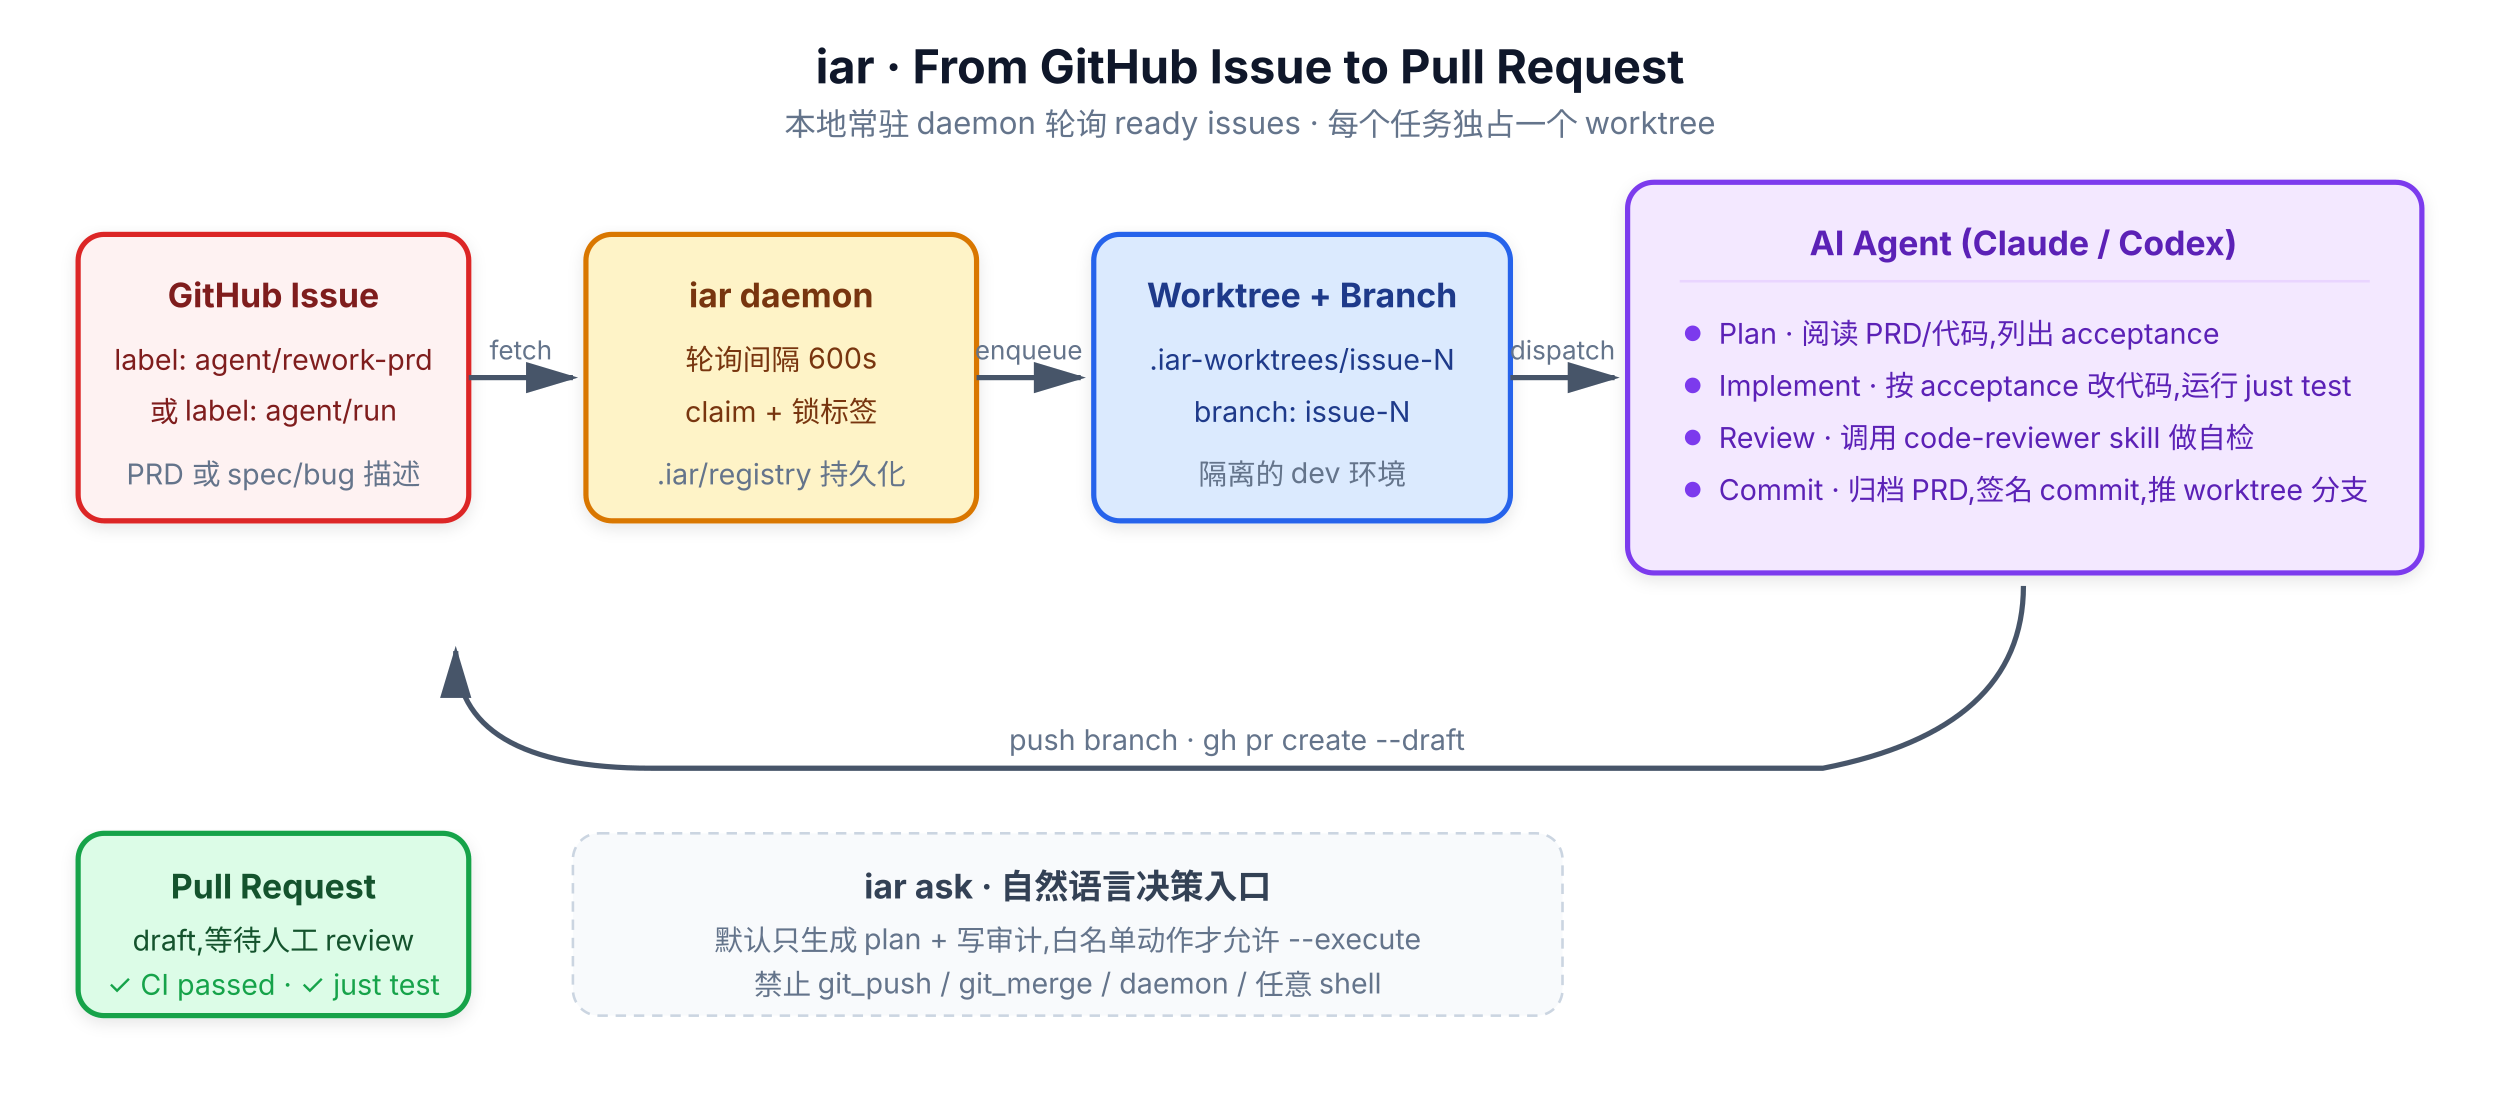
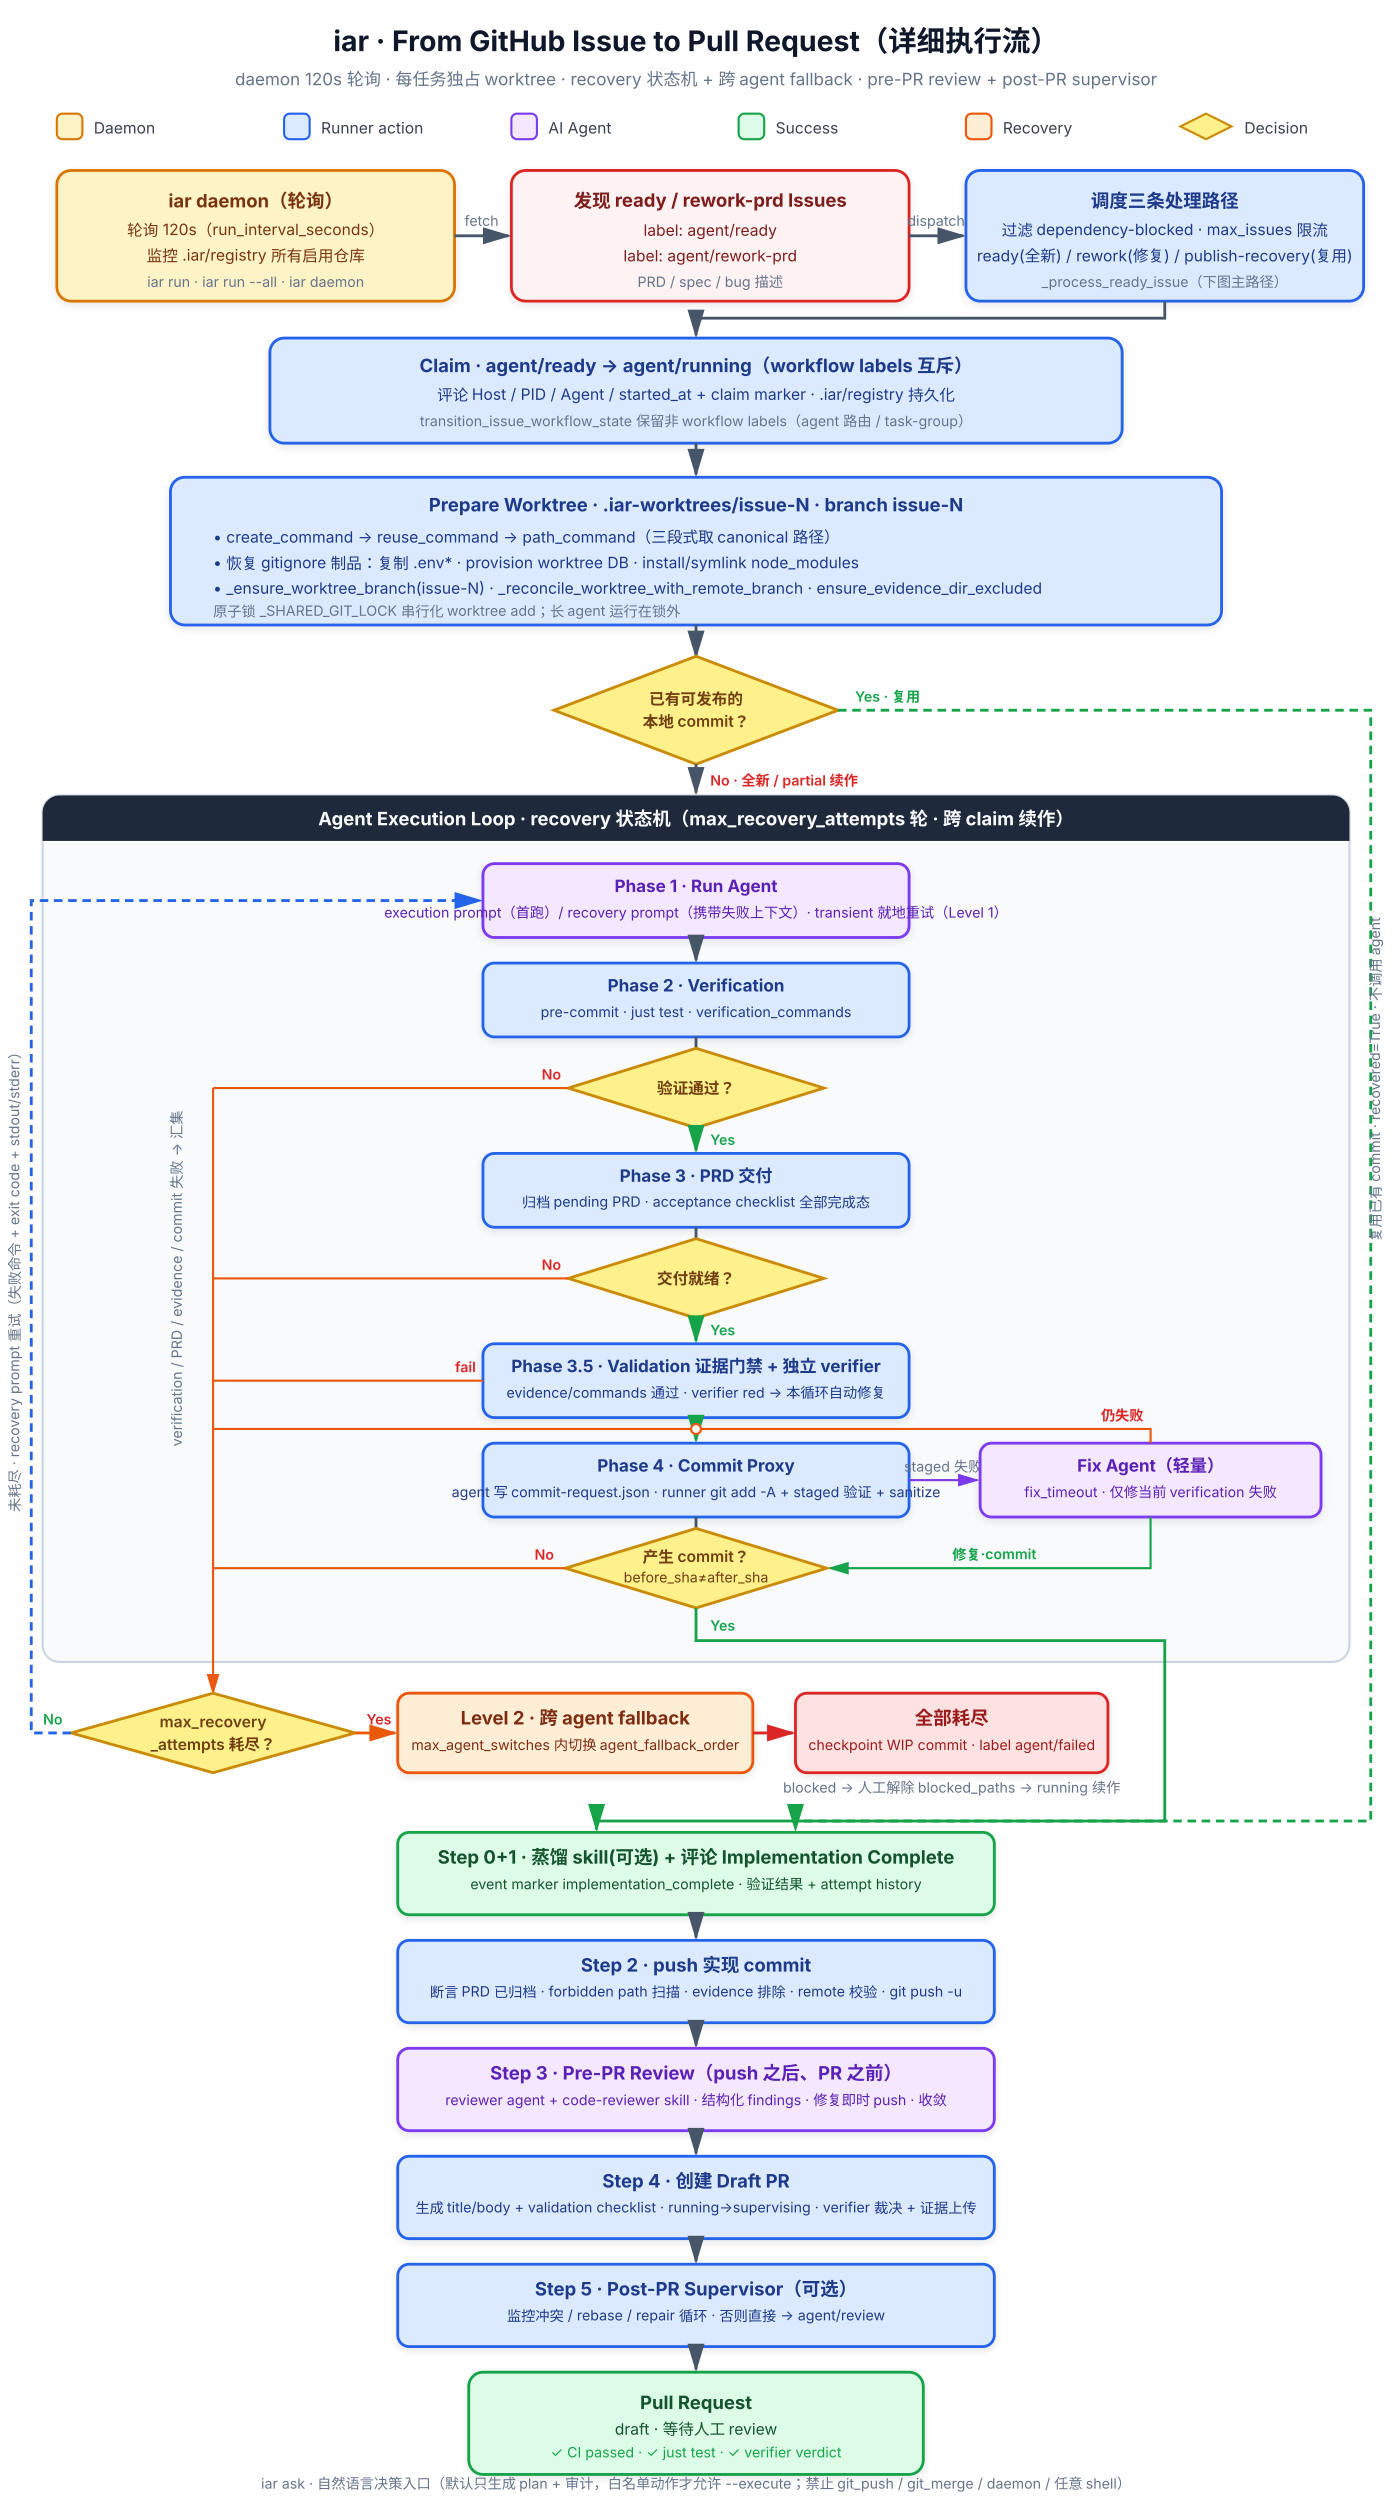
- <svg xmlns="http://www.w3.org/2000/svg" viewBox="0 0 960 420" role="img" aria-label="iar pipeline: GitHub issue to pull request, with worktree isolation">
+ <svg xmlns="http://www.w3.org/2000/svg" viewBox="0 0 980 1760" role="img" aria-label="iar pipeline: GitHub issue to pull request, detailed execution flow with recovery state machine">
  <defs>
-     <marker id="iarArrow" markerWidth="10" markerHeight="10" refX="9" refY="3" orient="auto" markerUnits="strokeWidth">
+     <style>
+       text { font-family: -apple-system, BlinkMacSystemFont, 'Segoe UI', sans-serif; }
+       .title { font-size: 20px; font-weight: 700; fill: #0f172a; }
+       .subtitle { font-size: 12px; fill: #64748b; }
+       .h { font-size: 13px; font-weight: 700; }
+       .b { font-size: 11px; }
+       .s { font-size: 10px; }
+       .muted { fill: #64748b; }
+       .arrowlabel { font-size: 10px; fill: #64748b; }
+       .yes { font-size: 10px; fill: #16a34a; font-weight: 600; }
+       .no { font-size: 10px; fill: #dc2626; font-weight: 600; }
+       .phaseh { font-size: 12px; font-weight: 700; }
+     </style>
+     <marker id="a" markerWidth="10" markerHeight="10" refX="9" refY="3" orient="auto" markerUnits="strokeWidth">
      <path d="M0,0 L10,3 L0,6 z" fill="#475569" />
    </marker>
-     <filter id="iarShadow" x="-5%" y="-5%" width="110%" height="120%">
+     <marker id="ay" markerWidth="10" markerHeight="10" refX="9" refY="3" orient="auto" markerUnits="strokeWidth">
+       <path d="M0,0 L10,3 L0,6 z" fill="#16a34a" />
+     </marker>
+     <marker id="an" markerWidth="10" markerHeight="10" refX="9" refY="3" orient="auto" markerUnits="strokeWidth">
+       <path d="M0,0 L10,3 L0,6 z" fill="#dc2626" />
+     </marker>
+     <marker id="ap" markerWidth="10" markerHeight="10" refX="9" refY="3" orient="auto" markerUnits="strokeWidth">
+       <path d="M0,0 L10,3 L0,6 z" fill="#7c3aed" />
+     </marker>
+     <marker id="ao" markerWidth="10" markerHeight="10" refX="9" refY="3" orient="auto" markerUnits="strokeWidth">
+       <path d="M0,0 L10,3 L0,6 z" fill="#ea580c" />
+     </marker>
+     <marker id="ab" markerWidth="10" markerHeight="10" refX="9" refY="3" orient="auto" markerUnits="strokeWidth">
+       <path d="M0,0 L10,3 L0,6 z" fill="#2563eb" />
+     </marker>
+     <filter id="sh" x="-5%" y="-5%" width="110%" height="120%">
      <feDropShadow dx="0" dy="2" stdDeviation="3" flood-opacity="0.10" />
    </filter>
+     <clipPath id="loopClip">
+       <rect x="30" y="560" width="920" height="610" rx="12" />
+     </clipPath>
  </defs>
-   <text x="480" y="32" text-anchor="middle" font-family="-apple-system, BlinkMacSystemFont, 'Segoe UI', sans-serif" font-size="18" font-weight="700" fill="#0f172a">iar · From GitHub Issue to Pull Request</text>
-   <text x="480" y="52" text-anchor="middle" font-family="-apple-system, BlinkMacSystemFont, 'Segoe UI', sans-serif" font-size="12" fill="#64748b">本地常驻 daemon 轮询 ready issues · 每个任务独占一个 worktree</text>
-   <g filter="url(#iarShadow)">
-     <rect x="30" y="90" width="150" height="110" rx="10" fill="#fef2f2" stroke="#dc2626" stroke-width="2" />
-   </g>
-   <text x="105" y="118" text-anchor="middle" font-family="-apple-system, BlinkMacSystemFont, 'Segoe UI', sans-serif" font-size="13" font-weight="700" fill="#7f1d1d">GitHub Issue</text>
-   <text x="105" y="142" text-anchor="middle" font-family="-apple-system, BlinkMacSystemFont, 'Segoe UI', sans-serif" font-size="11" fill="#7f1d1d">label: agent/rework-prd</text>
-   <text x="105" y="162" text-anchor="middle" font-family="-apple-system, BlinkMacSystemFont, 'Segoe UI', sans-serif" font-size="11" fill="#7f1d1d">或 label: agent/run</text>
-   <text x="105" y="186" text-anchor="middle" font-family="-apple-system, BlinkMacSystemFont, 'Segoe UI', sans-serif" font-size="11" fill="#64748b">PRD 或 spec/bug 描述</text>
-   <line x1="180" y1="145" x2="220" y2="145" stroke="#475569" stroke-width="2" marker-end="url(#iarArrow)" />
-   <text x="200" y="138" text-anchor="middle" font-family="-apple-system, BlinkMacSystemFont, 'Segoe UI', sans-serif" font-size="10" fill="#64748b">fetch</text>
-   <g filter="url(#iarShadow)">
-     <rect x="225" y="90" width="150" height="110" rx="10" fill="#fef3c7" stroke="#d97706" stroke-width="2" />
-   </g>
-   <text x="300" y="118" text-anchor="middle" font-family="-apple-system, BlinkMacSystemFont, 'Segoe UI', sans-serif" font-size="13" font-weight="700" fill="#78350f">iar daemon</text>
-   <text x="300" y="142" text-anchor="middle" font-family="-apple-system, BlinkMacSystemFont, 'Segoe UI', sans-serif" font-size="11" fill="#78350f">轮询间隔 600s</text>
-   <text x="300" y="162" text-anchor="middle" font-family="-apple-system, BlinkMacSystemFont, 'Segoe UI', sans-serif" font-size="11" fill="#78350f">claim + 锁标签</text>
-   <text x="300" y="186" text-anchor="middle" font-family="-apple-system, BlinkMacSystemFont, 'Segoe UI', sans-serif" font-size="11" fill="#64748b">.iar/registry 持久化</text>
-   <line x1="375" y1="145" x2="415" y2="145" stroke="#475569" stroke-width="2" marker-end="url(#iarArrow)" />
-   <text x="395" y="138" text-anchor="middle" font-family="-apple-system, BlinkMacSystemFont, 'Segoe UI', sans-serif" font-size="10" fill="#64748b">enqueue</text>
-   <g filter="url(#iarShadow)">
-     <rect x="420" y="90" width="160" height="110" rx="10" fill="#dbeafe" stroke="#2563eb" stroke-width="2" />
-   </g>
-   <text x="500" y="118" text-anchor="middle" font-family="-apple-system, BlinkMacSystemFont, 'Segoe UI', sans-serif" font-size="13" font-weight="700" fill="#1e3a8a">Worktree + Branch</text>
-   <text x="500" y="142" text-anchor="middle" font-family="-apple-system, BlinkMacSystemFont, 'Segoe UI', sans-serif" font-size="11" fill="#1e3a8a">.iar-worktrees/issue-N</text>
-   <text x="500" y="162" text-anchor="middle" font-family="-apple-system, BlinkMacSystemFont, 'Segoe UI', sans-serif" font-size="11" fill="#1e3a8a">branch: issue-N</text>
-   <text x="500" y="186" text-anchor="middle" font-family="-apple-system, BlinkMacSystemFont, 'Segoe UI', sans-serif" font-size="11" fill="#64748b">隔离的 dev 环境</text>
-   <line x1="580" y1="145" x2="620" y2="145" stroke="#475569" stroke-width="2" marker-end="url(#iarArrow)" />
-   <text x="600" y="138" text-anchor="middle" font-family="-apple-system, BlinkMacSystemFont, 'Segoe UI', sans-serif" font-size="10" fill="#64748b">dispatch</text>
-   <g filter="url(#iarShadow)">
-     <rect x="625" y="70" width="305" height="150" rx="10" fill="#f3e8ff" stroke="#7c3aed" stroke-width="2" />
-   </g>
-   <text x="777" y="98" text-anchor="middle" font-family="-apple-system, BlinkMacSystemFont, 'Segoe UI', sans-serif" font-size="13" font-weight="700" fill="#5b21b6">AI Agent (Claude / Codex)</text>
-   <line x1="645" y1="108" x2="910" y2="108" stroke="#e9d5ff" stroke-width="1" />
-   <g font-family="-apple-system, BlinkMacSystemFont, 'Segoe UI', sans-serif" font-size="11" fill="#5b21b6">
-     <circle cx="650" cy="128" r="3" fill="#7c3aed" />
-     <text x="660" y="132">Plan · 阅读 PRD/代码,列出 acceptance</text>
-     <circle cx="650" cy="148" r="3" fill="#7c3aed" />
-     <text x="660" y="152">Implement · 按 acceptance 改代码,运行 just test</text>
-     <circle cx="650" cy="168" r="3" fill="#7c3aed" />
-     <text x="660" y="172">Review · 调用 code-reviewer skill 做自检</text>
-     <circle cx="650" cy="188" r="3" fill="#7c3aed" />
-     <text x="660" y="192">Commit · 归档 PRD,签名 commit,推 worktree 分支</text>
-   </g>
-   <path d="M 777 225 Q 777 280 700 295 L 250 295 Q 175 295 175 250" fill="none" stroke="#475569" stroke-width="2" marker-end="url(#iarArrow)" />
-   <text x="475" y="288" text-anchor="middle" font-family="-apple-system, BlinkMacSystemFont, 'Segoe UI', sans-serif" font-size="11" fill="#64748b">push branch · gh pr create --draft</text>
-   <g filter="url(#iarShadow)">
-     <rect x="30" y="320" width="150" height="70" rx="10" fill="#dcfce7" stroke="#16a34a" stroke-width="2" />
-   </g>
-   <text x="105" y="345" text-anchor="middle" font-family="-apple-system, BlinkMacSystemFont, 'Segoe UI', sans-serif" font-size="13" font-weight="700" fill="#14532d">Pull Request</text>
-   <text x="105" y="365" text-anchor="middle" font-family="-apple-system, BlinkMacSystemFont, 'Segoe UI', sans-serif" font-size="11" fill="#14532d">draft,等待人工 review</text>
-   <text x="105" y="382" text-anchor="middle" font-family="-apple-system, BlinkMacSystemFont, 'Segoe UI', sans-serif" font-size="11" fill="#16a34a">✓ CI passed · ✓ just test</text>
+   <text x="490" y="36" text-anchor="middle" class="title">iar · From GitHub Issue to Pull Request（详细执行流）</text>
+   <text x="490" y="60" text-anchor="middle" class="subtitle">daemon 120s 轮询 · 每任务独占 worktree · recovery 状态机 + 跨 agent fallback · pre-PR review + post-PR supervisor</text>
  <g>
-     <rect x="220" y="320" width="380" height="70" rx="10" fill="#f8fafc" stroke="#cbd5e1" stroke-width="1" stroke-dasharray="4 3" />
-   </g>
-   <text x="410" y="345" text-anchor="middle" font-family="-apple-system, BlinkMacSystemFont, 'Segoe UI', sans-serif" font-size="13" font-weight="700" fill="#334155">iar ask · 自然语言决策入口</text>
-   <text x="410" y="365" text-anchor="middle" font-family="-apple-system, BlinkMacSystemFont, 'Segoe UI', sans-serif" font-size="11" fill="#64748b">默认只生成 plan + 写审计,白名单动作才允许 --execute</text>
-   <text x="410" y="382" text-anchor="middle" font-family="-apple-system, BlinkMacSystemFont, 'Segoe UI', sans-serif" font-size="11" fill="#64748b">禁止 git_push / git_merge / daemon / 任意 shell</text>
+     <rect x="40" y="80" width="18" height="18" rx="4" fill="#fef3c7" stroke="#d97706" stroke-width="1.5" />
+     <text x="66" y="94" class="b" fill="#374151">Daemon</text>
+     <rect x="200" y="80" width="18" height="18" rx="4" fill="#dbeafe" stroke="#2563eb" stroke-width="1.5" />
+     <text x="226" y="94" class="b" fill="#374151">Runner action</text>
+     <rect x="360" y="80" width="18" height="18" rx="4" fill="#f3e8ff" stroke="#7c3aed" stroke-width="1.5" />
+     <text x="386" y="94" class="b" fill="#374151">AI Agent</text>
+     <rect x="520" y="80" width="18" height="18" rx="4" fill="#dcfce7" stroke="#16a34a" stroke-width="1.5" />
+     <text x="546" y="94" class="b" fill="#374151">Success</text>
+     <rect x="680" y="80" width="18" height="18" rx="4" fill="#ffedd5" stroke="#ea580c" stroke-width="1.5" />
+     <text x="706" y="94" class="b" fill="#374151">Recovery</text>
+     <polygon points="849,80 867,89 849,98 831,89" fill="#fef08a" stroke="#ca8a04" stroke-width="1.5" />
+     <text x="876" y="94" class="b" fill="#374151">Decision</text>
+   </g>
+   <g filter="url(#sh)">
+     <rect x="40" y="120" width="280" height="92" rx="10" fill="#fef3c7" stroke="#d97706" stroke-width="2" />
+   </g>
+   <text x="180" y="146" text-anchor="middle" class="h" fill="#78350f">iar daemon（轮询）</text>
+   <text x="180" y="166" text-anchor="middle" class="b" fill="#78350f">轮询 120s（run_interval_seconds）</text>
+   <text x="180" y="184" text-anchor="middle" class="b" fill="#78350f">监控 .iar/registry 所有启用仓库</text>
+   <text x="180" y="202" text-anchor="middle" class="s muted">iar run · iar run --all · iar daemon</text>
+   <line x1="320" y1="166" x2="358" y2="166" stroke="#475569" stroke-width="2" marker-end="url(#a)" />
+   <text x="339" y="159" text-anchor="middle" class="arrowlabel">fetch</text>
+   <g filter="url(#sh)">
+     <rect x="360" y="120" width="280" height="92" rx="10" fill="#fef2f2" stroke="#dc2626" stroke-width="2" />
+   </g>
+   <text x="500" y="146" text-anchor="middle" class="h" fill="#7f1d1d">发现 ready / rework-prd Issues</text>
+   <text x="500" y="166" text-anchor="middle" class="b" fill="#7f1d1d">label: agent/ready</text>
+   <text x="500" y="184" text-anchor="middle" class="b" fill="#7f1d1d">label: agent/rework-prd</text>
+   <text x="500" y="202" text-anchor="middle" class="s muted">PRD / spec / bug 描述</text>
+   <line x1="640" y1="166" x2="678" y2="166" stroke="#475569" stroke-width="2" marker-end="url(#a)" />
+   <text x="659" y="159" text-anchor="middle" class="arrowlabel">dispatch</text>
+   <g filter="url(#sh)">
+     <rect x="680" y="120" width="280" height="92" rx="10" fill="#dbeafe" stroke="#2563eb" stroke-width="2" />
+   </g>
+   <text x="820" y="146" text-anchor="middle" class="h" fill="#1e3a8a">调度三条处理路径</text>
+   <text x="820" y="166" text-anchor="middle" class="b" fill="#1e3a8a">过滤 dependency-blocked · max_issues 限流</text>
+   <text x="820" y="184" text-anchor="middle" class="b" fill="#1e3a8a">ready(全新) / rework(修复) / publish-recovery(复用)</text>
+   <text x="820" y="202" text-anchor="middle" class="s muted">_process_ready_issue（下图主路径）</text>
+   <path d="M 820 212 L 820 224 L 490 224 L 490 236" fill="none" stroke="#475569" stroke-width="2" marker-end="url(#a)" />
+   <g filter="url(#sh)">
+     <rect x="190" y="238" width="600" height="74" rx="10" fill="#dbeafe" stroke="#2563eb" stroke-width="2" />
+   </g>
+   <text x="490" y="262" text-anchor="middle" class="h" fill="#1e3a8a">Claim · agent/ready -&gt; agent/running（workflow labels 互斥）</text>
+   <text x="490" y="282" text-anchor="middle" class="b" fill="#1e3a8a">评论 Host / PID / Agent / started_at + claim marker · .iar/registry 持久化</text>
+   <text x="490" y="300" text-anchor="middle" class="s muted">transition_issue_workflow_state 保留非 workflow labels（agent 路由 / task-group）</text>
+   <line x1="490" y1="312" x2="490" y2="334" stroke="#475569" stroke-width="2" marker-end="url(#a)" />
+   <g filter="url(#sh)">
+     <rect x="120" y="336" width="740" height="104" rx="10" fill="#dbeafe" stroke="#2563eb" stroke-width="2" />
+   </g>
+   <text x="490" y="360" text-anchor="middle" class="h" fill="#1e3a8a">Prepare Worktree · .iar-worktrees/issue-N · branch issue-N</text>
+   <text x="150" y="382" class="b" fill="#1e3a8a">• create_command -&gt; reuse_command -&gt; path_command（三段式取 canonical 路径）</text>
+   <text x="150" y="400" class="b" fill="#1e3a8a">• 恢复 gitignore 制品：复制 .env* · provision worktree DB · install/symlink node_modules</text>
+   <text x="150" y="418" class="b" fill="#1e3a8a">• _ensure_worktree_branch(issue-N) · _reconcile_worktree_with_remote_branch · ensure_evidence_dir_excluded</text>
+   <text x="150" y="434" class="s muted">原子锁 _SHARED_GIT_LOCK 串行化 worktree add；长 agent 运行在锁外</text>
+   <line x1="490" y1="440" x2="490" y2="462" stroke="#475569" stroke-width="2" marker-end="url(#a)" />
+   <polygon points="490,462 590,500 490,538 390,500" fill="#fef08a" stroke="#ca8a04" stroke-width="2" />
+   <text x="490" y="496" text-anchor="middle" class="b" font-weight="600" fill="#713f12">已有可发布的</text>
+   <text x="490" y="512" text-anchor="middle" class="b" font-weight="600" fill="#713f12">本地 commit？</text>
+   <line x1="490" y1="538" x2="490" y2="558" stroke="#475569" stroke-width="2" marker-end="url(#a)" />
+   <text x="500" y="553" class="no">No · 全新 / partial 续作</text>
+   <path d="M 590 500 L 965 500 L 965 1282 L 560 1282 L 560 1288" fill="none" stroke="#16a34a" stroke-width="2" stroke-dasharray="6 4" marker-end="url(#ay)" />
+   <text x="602" y="494" class="yes">Yes · 复用</text>
+   <text x="972" y="760" class="arrowlabel" transform="rotate(-90 972 760)" text-anchor="middle">复用已有 commit · recovered=True · 不调用 agent</text>
+   <rect x="30" y="560" width="920" height="610" rx="12" fill="#f8fafc" stroke="#cbd5e1" stroke-width="1.5" />
+   <g clip-path="url(#loopClip)">
+     <rect x="30" y="560" width="920" height="32" fill="#1e293b" />
+   </g>
+   <text x="490" y="581" text-anchor="middle" class="h" fill="#f8fafc">Agent Execution Loop · recovery 状态机（max_recovery_attempts 轮 · 跨 claim 续作）</text>
+   <g filter="url(#sh)">
+     <rect x="340" y="608" width="300" height="52" rx="8" fill="#f3e8ff" stroke="#7c3aed" stroke-width="2" />
+   </g>
+   <text x="490" y="628" text-anchor="middle" class="phaseh" fill="#5b21b6">Phase 1 · Run Agent</text>
+   <text x="490" y="646" text-anchor="middle" class="s" fill="#5b21b6">execution prompt（首跑）/ recovery prompt（携带失败上下文）· transient 就地重试（Level 1）</text>
+   <line x1="490" y1="660" x2="490" y2="676" stroke="#475569" stroke-width="2" marker-end="url(#a)" />
+   <g filter="url(#sh)">
+     <rect x="340" y="678" width="300" height="52" rx="8" fill="#dbeafe" stroke="#2563eb" stroke-width="2" />
+   </g>
+   <text x="490" y="698" text-anchor="middle" class="phaseh" fill="#1e3a8a">Phase 2 · Verification</text>
+   <text x="490" y="716" text-anchor="middle" class="s" fill="#1e3a8a">pre-commit · just test · verification_commands</text>
+   <line x1="490" y1="730" x2="490" y2="738" stroke="#475569" stroke-width="2" />
+   <polygon points="490,738 580,766 490,794 400,766" fill="#fef08a" stroke="#ca8a04" stroke-width="2" />
+   <text x="490" y="770" text-anchor="middle" class="b" font-weight="600" fill="#713f12">验证通过？</text>
+   <line x1="490" y1="794" x2="490" y2="810" stroke="#16a34a" stroke-width="2" marker-end="url(#ay)" />
+   <text x="500" y="806" class="yes">Yes</text>
+   <line x1="400" y1="766" x2="150" y2="766" stroke="#ea580c" stroke-width="1.5" />
+   <text x="395" y="760" text-anchor="end" class="no">No</text>
+   <g filter="url(#sh)">
+     <rect x="340" y="812" width="300" height="52" rx="8" fill="#dbeafe" stroke="#2563eb" stroke-width="2" />
+   </g>
+   <text x="490" y="832" text-anchor="middle" class="phaseh" fill="#1e3a8a">Phase 3 · PRD 交付</text>
+   <text x="490" y="850" text-anchor="middle" class="s" fill="#1e3a8a">归档 pending PRD · acceptance checklist 全部完成态</text>
+   <line x1="490" y1="864" x2="490" y2="872" stroke="#475569" stroke-width="2" />
+   <polygon points="490,872 580,900 490,928 400,900" fill="#fef08a" stroke="#ca8a04" stroke-width="2" />
+   <text x="490" y="904" text-anchor="middle" class="b" font-weight="600" fill="#713f12">交付就绪？</text>
+   <line x1="490" y1="928" x2="490" y2="944" stroke="#16a34a" stroke-width="2" marker-end="url(#ay)" />
+   <text x="500" y="940" class="yes">Yes</text>
+   <line x1="400" y1="900" x2="150" y2="900" stroke="#ea580c" stroke-width="1.5" />
+   <text x="395" y="894" text-anchor="end" class="no">No</text>
+   <g filter="url(#sh)">
+     <rect x="340" y="946" width="300" height="52" rx="8" fill="#dbeafe" stroke="#2563eb" stroke-width="2" />
+   </g>
+   <text x="490" y="966" text-anchor="middle" class="phaseh" fill="#1e3a8a">Phase 3.5 · Validation 证据门禁 + 独立 verifier</text>
+   <text x="490" y="984" text-anchor="middle" class="s" fill="#1e3a8a">evidence/commands 通过 · verifier red -&gt; 本循环自动修复</text>
+   <line x1="340" y1="972" x2="150" y2="972" stroke="#ea580c" stroke-width="1.5" />
+   <text x="335" y="966" text-anchor="end" class="no">fail</text>
+   <line x1="490" y1="998" x2="490" y2="1014" stroke="#16a34a" stroke-width="2" marker-end="url(#ay)" />
+   <g filter="url(#sh)">
+     <rect x="340" y="1016" width="300" height="52" rx="8" fill="#dbeafe" stroke="#2563eb" stroke-width="2" />
+   </g>
+   <text x="490" y="1036" text-anchor="middle" class="phaseh" fill="#1e3a8a">Phase 4 · Commit Proxy</text>
+   <text x="490" y="1054" text-anchor="middle" class="s" fill="#1e3a8a">agent 写 commit-request.json · runner git add -A + staged 验证 + sanitize</text>
+   <line x1="640" y1="1042" x2="688" y2="1042" stroke="#7c3aed" stroke-width="1.5" marker-end="url(#ap)" />
+   <text x="664" y="1036" text-anchor="middle" class="arrowlabel" fill="#7c3aed">staged 失败</text>
+   <g filter="url(#sh)">
+     <rect x="690" y="1016" width="240" height="52" rx="8" fill="#f3e8ff" stroke="#7c3aed" stroke-width="2" />
+   </g>
+   <text x="810" y="1036" text-anchor="middle" class="phaseh" fill="#5b21b6">Fix Agent（轻量）</text>
+   <text x="810" y="1054" text-anchor="middle" class="s" fill="#5b21b6">fix_timeout · 仅修当前 verification 失败</text>
+   <path d="M 810 1068 L 810 1104 L 584 1104" fill="none" stroke="#16a34a" stroke-width="1.5" marker-end="url(#ay)" />
+   <text x="700" y="1098" text-anchor="middle" class="yes">修复·commit</text>
+   <path d="M 810 1016 L 810 1006 L 150 1006" fill="none" stroke="#ea580c" stroke-width="1.5" />
+   <text x="805" y="1000" text-anchor="end" class="no">仍失败</text>
+   <circle cx="490" cy="1006" r="3.5" fill="#f8fafc" stroke="#ea580c" stroke-width="1.5" />
+   <line x1="490" y1="1068" x2="490" y2="1076" stroke="#475569" stroke-width="2" />
+   <polygon points="490,1076 582,1104 490,1132 398,1104" fill="#fef08a" stroke="#ca8a04" stroke-width="2" />
+   <text x="490" y="1100" text-anchor="middle" class="b" font-weight="600" fill="#713f12">产生 commit？</text>
+   <text x="490" y="1114" text-anchor="middle" class="s" fill="#713f12">before_sha≠after_sha</text>
+   <text x="390" y="1098" text-anchor="end" class="no">No</text>
+   <line x1="398" y1="1104" x2="150" y2="1104" stroke="#ea580c" stroke-width="1.5" />
+   <text x="128" y="900" class="arrowlabel" transform="rotate(-90 128 900)" text-anchor="middle" fill="#ea580c">verification / PRD / evidence / commit 失败 -&gt; 汇集</text>
+   <line x1="150" y1="766" x2="150" y2="1192" stroke="#ea580c" stroke-width="1.5" marker-end="url(#ao)" />
+   <text x="500" y="1148" class="yes">Yes</text>
+   <path d="M 490 1132 L 490 1155 L 820 1155 L 820 1282 L 420 1282 L 420 1288" fill="none" stroke="#16a34a" stroke-width="2" marker-end="url(#ay)" />
+   <polygon points="150,1192 250,1220 150,1248 50,1220" fill="#fef08a" stroke="#ca8a04" stroke-width="2" />
+   <text x="150" y="1216" text-anchor="middle" class="b" font-weight="600" fill="#713f12">max_recovery</text>
+   <text x="150" y="1232" text-anchor="middle" class="b" font-weight="600" fill="#713f12">_attempts 耗尽？</text>
+   <path d="M 50 1220 L 22 1220 L 22 634 L 338 634" fill="none" stroke="#2563eb" stroke-width="2" stroke-dasharray="6 4" marker-end="url(#ab)" />
+   <text x="44" y="1214" text-anchor="end" class="yes">No</text>
+   <text x="14" y="900" class="arrowlabel" transform="rotate(-90 14 900)" text-anchor="middle" fill="#2563eb">未耗尽 · recovery prompt 重试（失败命令 + exit code + stdout/stderr）</text>
+   <text x="258" y="1214" class="no">Yes</text>
+   <line x1="250" y1="1220" x2="278" y2="1220" stroke="#ea580c" stroke-width="2" marker-end="url(#ao)" />
+   <g filter="url(#sh)">
+     <rect x="280" y="1192" width="250" height="56" rx="8" fill="#ffedd5" stroke="#ea580c" stroke-width="2" />
+   </g>
+   <text x="405" y="1214" text-anchor="middle" class="h" fill="#7c2d12">Level 2 · 跨 agent fallback</text>
+   <text x="405" y="1232" text-anchor="middle" class="s" fill="#7c2d12">max_agent_switches 内切换 agent_fallback_order</text>
+   <line x1="530" y1="1220" x2="558" y2="1220" stroke="#dc2626" stroke-width="2" marker-end="url(#an)" />
+   <g filter="url(#sh)">
+     <rect x="560" y="1192" width="220" height="56" rx="8" fill="#fee2e2" stroke="#dc2626" stroke-width="2" />
+   </g>
+   <text x="670" y="1214" text-anchor="middle" class="h" fill="#991b1b">全部耗尽</text>
+   <text x="670" y="1232" text-anchor="middle" class="s" fill="#991b1b">checkpoint WIP commit · label agent/failed</text>
+   <text x="670" y="1262" text-anchor="middle" class="s muted">blocked -&gt; 人工解除 blocked_paths -&gt; running 续作</text>
+   <g filter="url(#sh)">
+     <rect x="280" y="1290" width="420" height="58" rx="8" fill="#dcfce7" stroke="#16a34a" stroke-width="2" />
+   </g>
+   <text x="490" y="1312" text-anchor="middle" class="h" fill="#14532d">Step 0+1 · 蒸馏 skill(可选) + 评论 Implementation Complete</text>
+   <text x="490" y="1330" text-anchor="middle" class="s" fill="#14532d">event marker implementation_complete · 验证结果 + attempt history</text>
+   <line x1="490" y1="1348" x2="490" y2="1364" stroke="#475569" stroke-width="2" marker-end="url(#a)" />
+   <g filter="url(#sh)">
+     <rect x="280" y="1366" width="420" height="58" rx="8" fill="#dbeafe" stroke="#2563eb" stroke-width="2" />
+   </g>
+   <text x="490" y="1388" text-anchor="middle" class="h" fill="#1e3a8a">Step 2 · push 实现 commit</text>
+   <text x="490" y="1406" text-anchor="middle" class="s" fill="#1e3a8a">断言 PRD 已归档 · forbidden path 扫描 · evidence 排除 · remote 校验 · git push -u</text>
+   <line x1="490" y1="1424" x2="490" y2="1440" stroke="#475569" stroke-width="2" marker-end="url(#a)" />
+   <g filter="url(#sh)">
+     <rect x="280" y="1442" width="420" height="58" rx="8" fill="#f3e8ff" stroke="#7c3aed" stroke-width="2" />
+   </g>
+   <text x="490" y="1464" text-anchor="middle" class="h" fill="#5b21b6">Step 3 · Pre-PR Review（push 之后、PR 之前）</text>
+   <text x="490" y="1482" text-anchor="middle" class="s" fill="#5b21b6">reviewer agent + code-reviewer skill · 结构化 findings · 修复即时 push · 收敛</text>
+   <line x1="490" y1="1500" x2="490" y2="1516" stroke="#475569" stroke-width="2" marker-end="url(#a)" />
+   <g filter="url(#sh)">
+     <rect x="280" y="1518" width="420" height="58" rx="8" fill="#dbeafe" stroke="#2563eb" stroke-width="2" />
+   </g>
+   <text x="490" y="1540" text-anchor="middle" class="h" fill="#1e3a8a">Step 4 · 创建 Draft PR</text>
+   <text x="490" y="1558" text-anchor="middle" class="s" fill="#1e3a8a">生成 title/body + validation checklist · running-&gt;supervising · verifier 裁决 + 证据上传</text>
+   <line x1="490" y1="1576" x2="490" y2="1592" stroke="#475569" stroke-width="2" marker-end="url(#a)" />
+   <g filter="url(#sh)">
+     <rect x="280" y="1594" width="420" height="58" rx="8" fill="#dbeafe" stroke="#2563eb" stroke-width="2" />
+   </g>
+   <text x="490" y="1616" text-anchor="middle" class="h" fill="#1e3a8a">Step 5 · Post-PR Supervisor（可选）</text>
+   <text x="490" y="1634" text-anchor="middle" class="s" fill="#1e3a8a">监控冲突 / rebase / repair 循环 · 否则直接 -&gt; agent/review</text>
+   <line x1="490" y1="1652" x2="490" y2="1668" stroke="#475569" stroke-width="2" marker-end="url(#a)" />
+   <g filter="url(#sh)">
+     <rect x="330" y="1670" width="320" height="72" rx="10" fill="#dcfce7" stroke="#16a34a" stroke-width="2" />
+   </g>
+   <text x="490" y="1696" text-anchor="middle" class="h" fill="#14532d">Pull Request</text>
+   <text x="490" y="1714" text-anchor="middle" class="b" fill="#14532d">draft · 等待人工 review</text>
+   <text x="490" y="1730" text-anchor="middle" class="s" fill="#16a34a">✓ CI passed · ✓ just test · ✓ verifier verdict</text>
+   <text x="490" y="1752" text-anchor="middle" class="s muted">iar ask · 自然语言决策入口（默认只生成 plan + 审计，白名单动作才允许 --execute；禁止 git_push / git_merge / daemon / 任意 shell）</text>
</svg>
